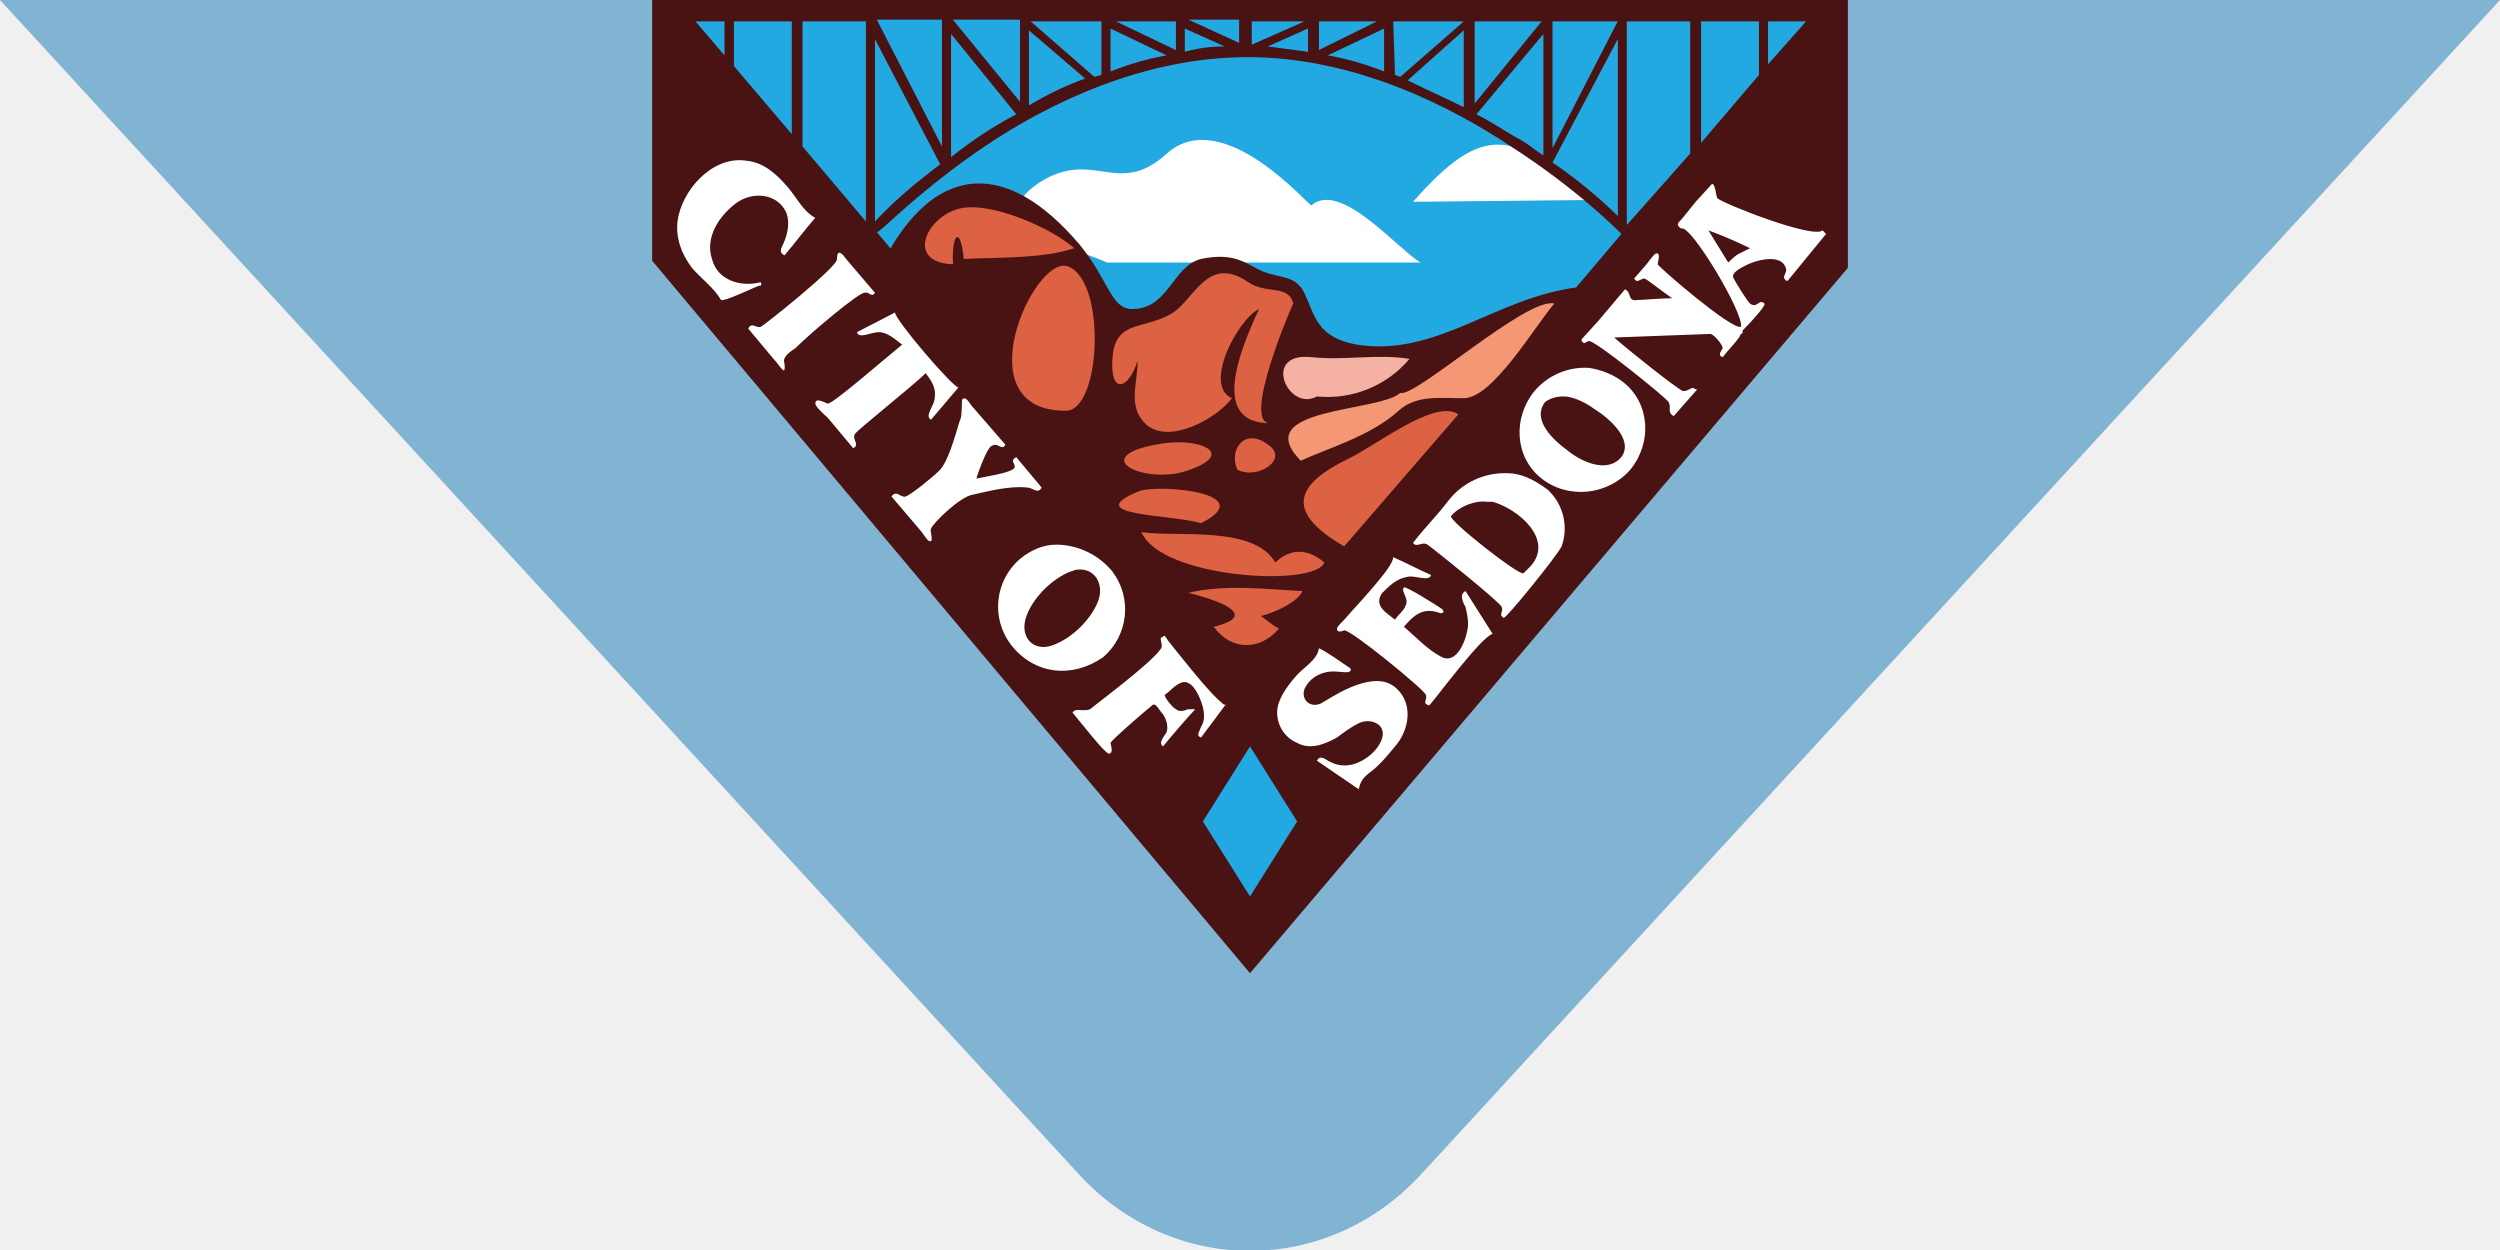
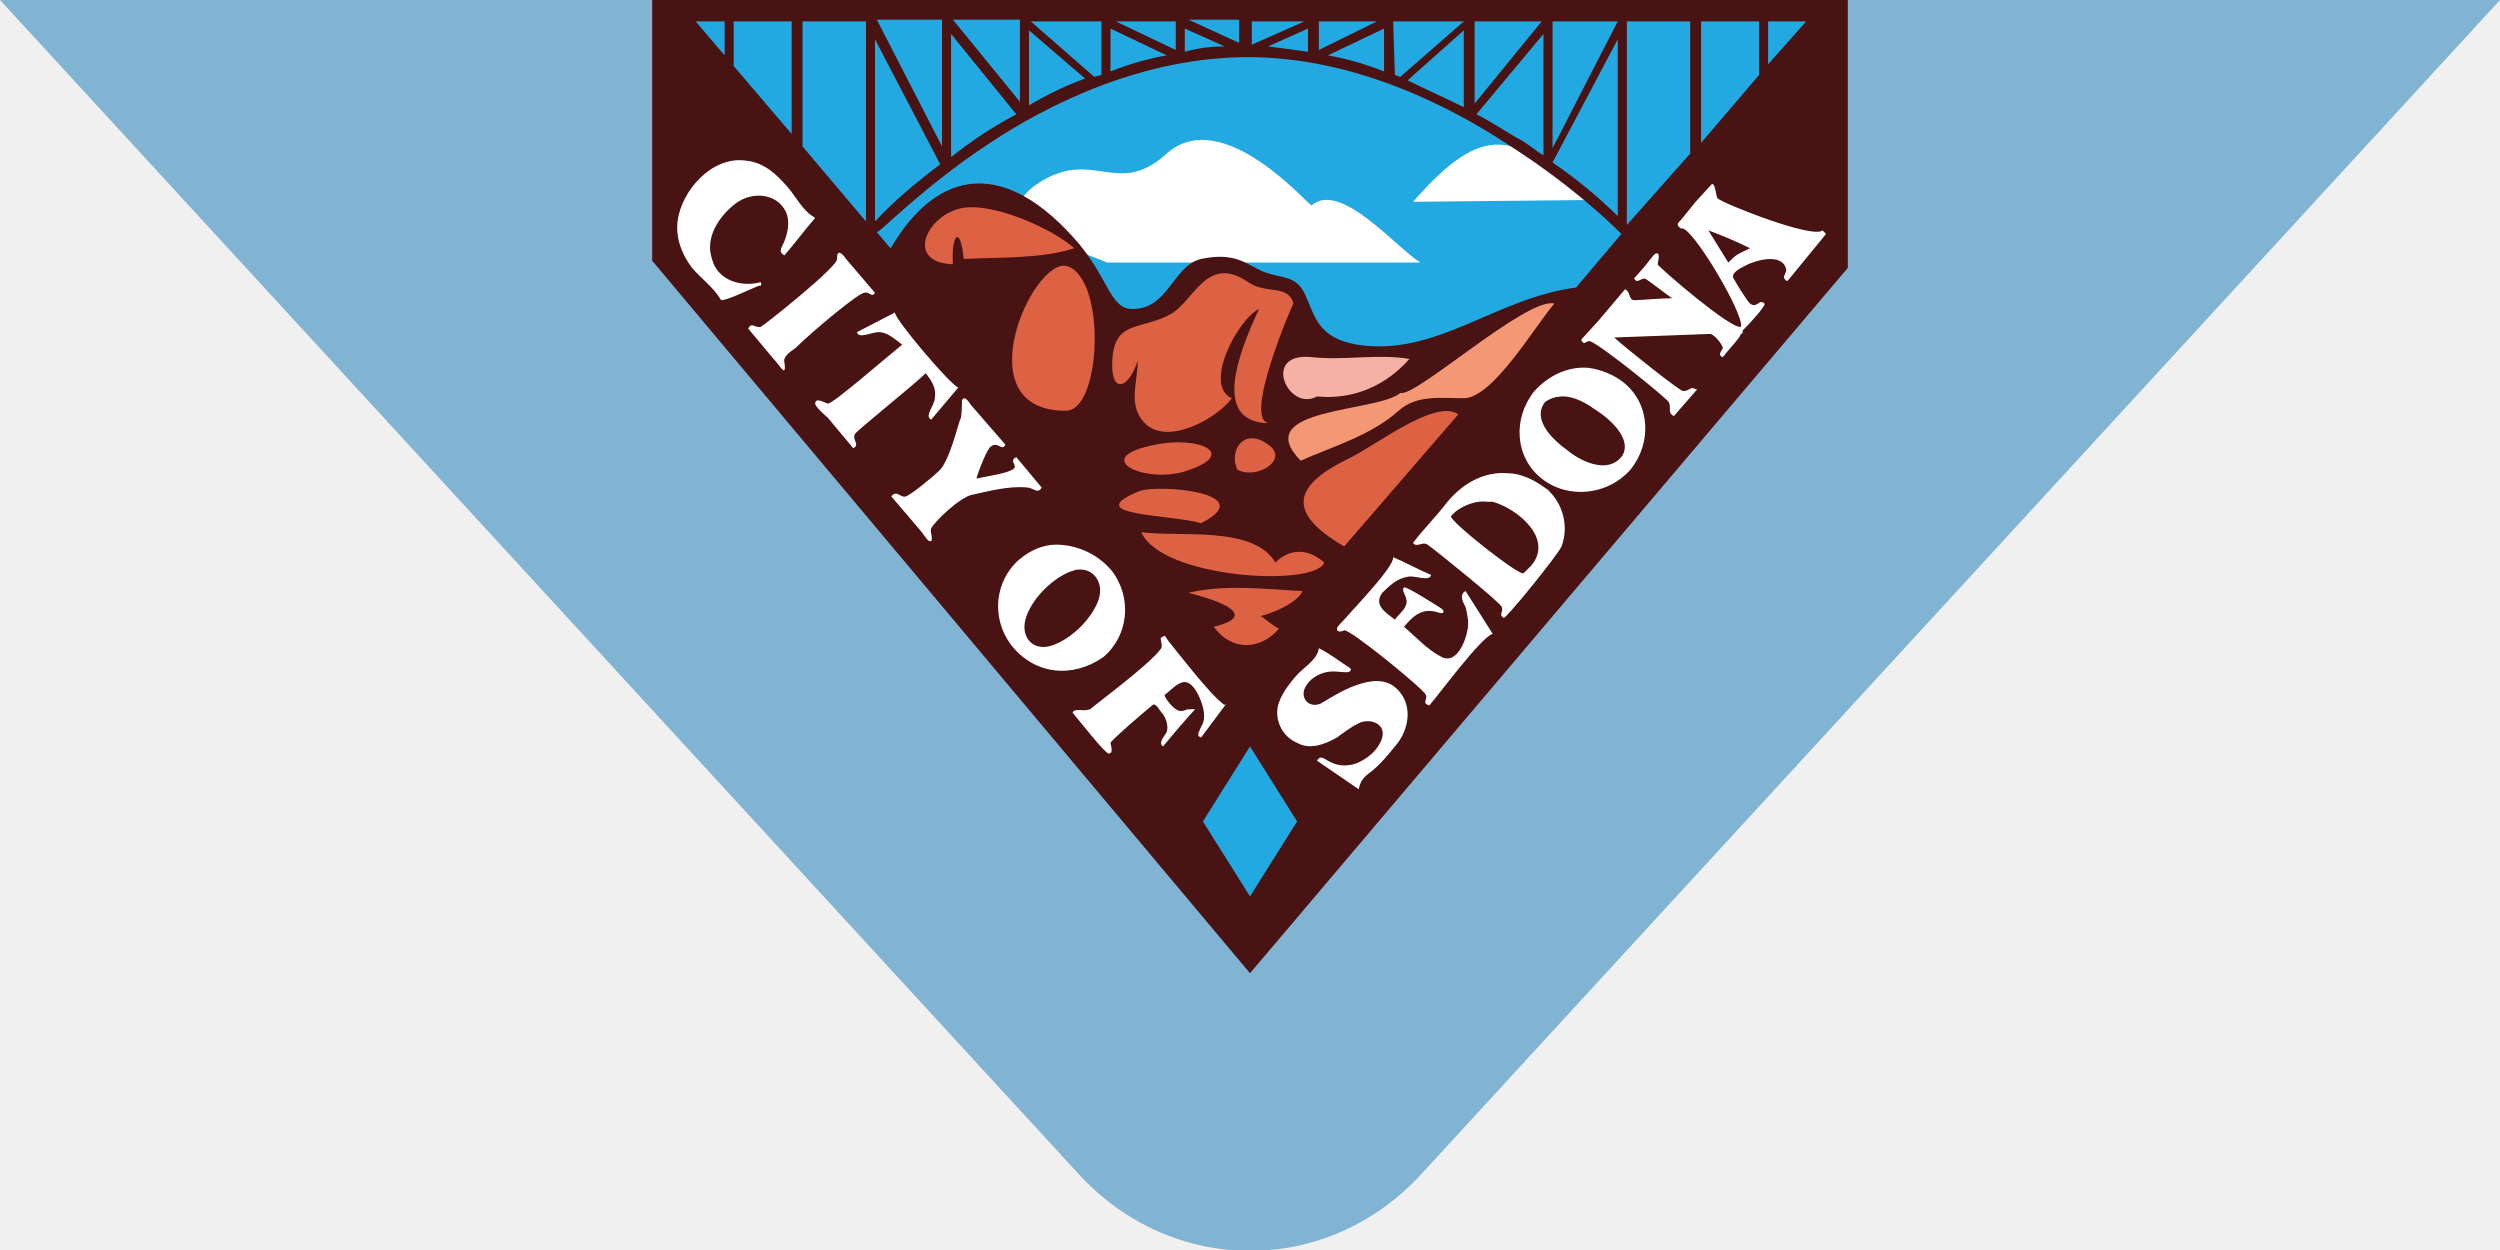
- <svg xmlns="http://www.w3.org/2000/svg" width="140" height="70" fill="none">
-   <g clip-path="url(#a)">
-     <path fill="#81B3D3" d="M140 0H0l60.36 65.7c5.28 5.8 14 5.8 19.28 0L140 0Z" />
-     <path fill="#23A9E1" d="M37.23.5 69.8 38.4 102.26.7 37.23.5Z" />
-     <path fill="#fff" d="M61.99 14.7h17.55c-1.32-.8-4.47-4.6-6.1-3.2-.1.1-4.96-5.7-8.1-2.9-2.75 2.5-4.06-.3-7.1 1.6-3.66 2.4 2.02 3.7 3.75 4.5Zm27.08-3.5-9.94.1c3.96-4.5 5.68-4 9.94-.1Z" />
-     <path fill="#491213" d="M99.01 3.6V1.2h2.13l-2.13 2.4ZM49.11 13c.1.1 2.43-2.4 6.18-4.9 3.45-2.3 8.72-4.9 14.6-4.9 5.9 0 11.27 2.7 14.72 5 3.75 2.4 6.09 4.8 6.19 4.9l-2.54 3c-4.56.6-7.81 3.9-12.27 3.2-2.24-.4-2.34-1.6-2.95-2.9-.5-1-1.32-.8-2.33-1.2-.91-.4-1.52-1.1-3.45-.7-1.62.4-1.83 2.9-3.96 2.8-1.11-.1-1.21-1.6-2.84-3.6-4.16-4.9-7.95-4.29-10.59.21L49.1 13ZM40.57 1.2v1.9l-1.62-1.9h1.62Zm54.68 0h3.25v3L95.26 8V1.2ZM91.1 12.6V1.2h3.55v7.4l-3.55 4Zm-.5-10.4v9.9a26.33 26.33 0 0 0-3.66-3l3.65-6.9Zm-4.17-.3v6.8c-.5-.3-.9-.7-1.52-1-.7-.4-1.42-.9-2.23-1.3l3.75-4.5Zm-4.46-.2V6c-1.01-.5-2.13-1-3.14-1.5l3.14-2.8Zm.61-.5h3.75l-3.75 4.6V1.2Zm4.36 0h3.65l-3.65 7.1V1.2Zm-8.93 0h3.96l-3.55 3.1c-.1 0-.2-.1-.3-.1l-.1-3Zm-.5.4V4c-1.02-.4-2.03-.7-3.15-.9l3.15-1.5Zm-4.26 0v1.3L71 2.6l2.24-1Zm-6.9 0 2.23 1c-.81 0-1.52.1-2.23.3V1.6Zm-4.16 0 3.14 1.5c-1.11.2-2.13.5-3.14.9V1.6Zm3.65 1.2L62.5 1.2h3.35v1.6Zm3.55-.4-2.84-1.3h2.84v1.3Zm.71-1.2h2.94L70.1 2.5V1.2Zm3.76 0h3.24l-3.24 1.6V1.2ZM61.28 4.3l-3.56-3.1h3.96v3l-.4.1Zm-3.66-2.6 3.15 2.7c-1.12.4-2.13.9-3.15 1.5V1.7Zm-4.36.2 3.65 4.5a22.9 22.9 0 0 0-3.65 2.4V1.9ZM49 2.2l3.65 7c-1.32 1-2.53 2-3.65 3.2V2.2Zm3.75 6L49.1 1.1h3.65v7.1Zm4.37-2.5-3.76-4.6h3.76v4.6ZM44.33 7.5 41.1 3.7V1.2h3.24v6.3Zm.61-6.3h3.55v11.2l-3.55-4.2v-7ZM36.52 0v14.6L70 54.5 103.48 15V0H36.52Z" />
-     <path fill="#23A9E1" d="M67.36 46 70 41.8l2.64 4.2L70 50.2 67.36 46Z" />
-     <path fill="#DC6243" d="M75.28 30.6c-3.45-2-2.64-3.5.2-4.9 1.52-.7 4.87-3.4 6.19-2.5l-6.4 7.4Zm-2.34 2.5c-2.03-.1-4.36-.4-6.39.1 1.22.3 4.26 1.2 1.42 1.9 1.02 1.4 2.64 1.3 3.65.1-.4-.2-.7-.5-1.01-.7 1.11-.3 2.13-.9 2.33-1.4Zm1.22-1.6c-.91-.8-1.93-.8-2.74 0-1.22-2.1-5.48-1.4-7.5-1.7 1.1 2.6 9.73 3.1 10.24 1.7Zm-6.9-2.2c-1.62-.5-6.9-.4-3.45-1.8 1.12-.4 6.8.1 3.45 1.8Zm2.03-3c-.5-1.1.4-2.4 1.72-1.4 1.22.8-.6 2-1.72 1.4Zm-2.94.1c-2.34.7-5.38-.8-1.63-1.5 2.34-.5 4.77.5 1.63 1.5.1 0-.1 0 0 0Zm-2.64-6.2c-.5 1.6-1.52 1.9-1.42 0 .1-2.3 1.62-1.7 3.25-2.6 1.31-.7 2.03-3.4 4.36-1.8 1.01.7 2.23.1 2.53 1.2 0-.1-2.94 6.7-1.31 6.7-3.25 0-1.83-3.8-.61-6.4-1.22.6-3.15 4.3-1.52 5-.82 1.1-3.45 2.6-4.77 1.5-1.12-1-.51-2.3-.51-3.6ZM59.65 23c-5.68 0-1.82-8.6.1-8.1 2.24.7 1.93 8.2-.1 8.1Zm-6.29-8.2c-2.64-.1-1.52-2.6.3-3.1 1.73-.5 5.28 1.1 6.5 2.2-1.83.6-4.16.5-6.19.6-.2-2-.7-1.3-.6.3Z" />
-     <path fill="#F49774" d="M72.84 25.8c-2.94-3 4.36-2.7 5.58-3.8.81.3 7.1-5.4 8.62-5-1.11 1.3-3.45 5.3-5.07 5.3-1.32 0-2.64-.2-3.65.7-1.52 1.4-3.96 2.1-5.48 2.8Z" />
-     <path fill="#F4B1A4" d="M73.75 22.2c-1.62.9-3.14-2.5-.3-2.2 1.83.2 3.75-.2 5.48.1a5.99 5.99 0 0 1-5.18 2.1Z" />
-     <path fill="#fff" d="M51.84 20.9c.3.4.6.8.5 1.4 0 .4-.6 1-.2 1.2l1.53-1.8c-.4-.1-3.55-3.8-3.55-4.2l-2.13 1.1c.1.4.8 0 1.21 0 .51 0 .92.4 1.32.7-1.11.9-3.85 3.3-4.16 3.3-.1 0-.7-.4-.7 0 0 .2.6.7.7.8l1.42 1.7c.4-.2-.1-.5.1-.8.1-.2 3.25-2.7 3.96-3.4Zm-3.45-4.5c.3-.1.4.3.61 0l-1.62-1.9c-.2-.3-.51-.6-.51 0 .1.4-4.06 3.7-4.26 3.8-.3.1-.5-.3-.71.1l1.42 1.7c.2.2.3.4.5.6.2.2.1-.4.1-.4-.1-.3.31-.6.62-.8 1.01-1 3.55-3.1 3.85-3.1Zm-5.78-.6c-1.12.3-2.44-.1-2.74-1.3-.4-1.2.4-2.4 1.32-3.1.91-.7 2.33-.6 2.84.5.2.5.1 1.1-.1 1.6-.1.3-.4.6 0 .8.6-.7 1.11-1.4 1.72-2.1-.7-.4-1.01-1.1-1.52-1.7-.6-.7-1.32-1.4-2.33-1.5-1.93-.3-3.65 1.7-3.86 3.4-.1.9.2 1.8.81 2.6.51.6 1.22 1.1 1.63 1.8.2.1 1.82-.7 2.13-.8.2 0 .1-.1.1-.2 0 0-.5.2 0 0Zm25.87 23.6c-.71-.5-2.64-3-3.05-3.5l-.2-.3-.2.1c-.1.1.1.4 0 .6-.5.8-3.75 3.2-3.96 3.4-.4.2-.8-.1-1.01.2.5.6 1.82 2.3 2.03 2.3.3 0 .1-.5.1-.6.1-.2 1.72-1.6 2.33-2.1.2-.2.4.3.61.5.2.3.3.7.2 1-.1.2-.5.6-.2.8.4-.5 1.52-1.8 1.73-2 .2-.2-.41 0-.3-.1-.21.1-.52.2-.72 0-.1 0-.71-.7-.6-.8.3-.2.6-.6 1-.7.62-.1 1.02 1 1.12 1.4.1.4.1.8-.1 1.1-.1.3-.3.5 0 .6l1.42-1.9c0 .1-.1.1-.2 0 .1.1-.1 0 0 0Zm-9.34-8.9c-.7 0-1.42.3-2.02.8a3.52 3.52 0 0 0-.51 4.8c1.32 1.7 3.45 1.9 5.17.7a3.52 3.52 0 0 0 .51-4.8 4.1 4.1 0 0 0-3.14-1.5Zm1.22 1.4c.92-.1 1.52.8 1.12 1.8-.4 1-1.42 2-2.44 2.4-1.21.5-2.03-.5-1.52-1.7.4-1 1.42-2 2.44-2.4.1 0 .2-.1.4-.1Zm-2.84-4.6c.3 0 .61.4.81 0l-1.42-1.7c-.4.2 0 .4-.1.6-.2.3-1.72.5-2.13.6.1-.4.61-1.7.81-1.8.4-.3.61.3.81-.1l-1.82-2.1c-.2-.2-.4-.7-.61-.4 0 0 0 1-.1 1.1-.1.2-.61 2.4-1.22 2.9-.3.3-1.52 1.3-1.83 1.4-.3.1-.5-.4-.8 0l1.62 1.9c.1.1.4.6.5.6.3.1 0-.6.1-.7.1-.3 1.63-1.8 2.34-1.9.91-.2 2.03-.5 3.04-.4.2 0-.2 0 0 0ZM82.07 34c.1.4.2.9.1 1.3-.1.6-.6 1.9-1.42 1.5-.8-.4-1.42-1.1-2.13-1.7.51-.6 1.02-1.1 1.93-.8.2.1.4 0 .2-.2-.3-.2-2.03-1.3-2.13-1.2-.2.2.3.6.1 1-.1.3-.4.5-.6.8-.51-.4-1.22-.8-.71-1.5.4-.4.8-.8 1.42-.9.4-.1 1.21.3 1.31-.1-.7-.3-1.42-.7-2.13-1 .1.5-2.23 2.9-2.73 3.5-.1.1-.41.4-.41.5 0 .3.4.1.4.1.31-.1 4.47 3.3 4.57 3.6.1.2-.1.4 0 .5 0 0 .1.1.2.1.3-.3 2.95-3.9 3.55-4l-1.52-2.4c-.4.2-.1.7 0 .9Zm-4.06 4.4c-1.31-.9-3.65.8-4.05 1-.71.3-1.22-.4-.81-1 .3-.5.9-.8 1.52-.8.2 0 .91.1.91 0 .1-.1.1-.1 0-.2-.6-.4-1.12-.8-1.72-1.1-.1.7-.92 1.1-1.32 1.6-.51.6-1.02 1.3-1.02 2s.4 1.4 1.12 1.7c.7.4 1.52.1 2.23-.3.4-.3.81-.6 1.22-.8.6-.3 1.52 0 1.32.8-.2.7-.92 1.3-1.63 1.5-.4.1-.8.1-1.21-.1-.3-.1-.61-.5-.82-.1l2.34 1.6c.1-.5.3-.7.7-1 .51-.4.92-.9 1.33-1.4.8-.9 1.11-2.5-.1-3.4Zm17.86-28.1c0 .1 0 .1 0 0l-.91 1-.81 1c-.2.2-.3.3 0 .5.5-.3 3.55 4.8 3.34 5.5-.5.2-4.56-3.3-4.66-3.5 0-.1.2-.7-.1-.6-.1 0-.51.6-.61.7l-.61.7c.2.3.3 0 .6 0 .2.1 1.22.9 1.53 1.1-.51 0-1.73.1-1.93.1-.6.1-.3-.4-.71-.6L89.48 18l-.91 1v.1c.2.2.1.1.4 0 .3-.1 4.36 3.2 4.46 3.4.2.3-.1.6.3.8l1.23-1.4c.1-.1.1-.1 0-.1-.3-.2-.3.1-.71.1-.3-.1-2.95-2.2-3.86-3l5.38-.2c.2 0 .7.6.7.8-.1.2-.3.4 0 .5.31-.4.62-.7.92-1.1l.1-.2c.1 0 .1-.1.1-.2l.1-.1c.31-.3 1.22-1.3 1.12-1.4-.3-.3-.4.3-.81 0-.2-.2-.81-1.2-.91-1.4-.2-.3.4-.6.6-.7.51-.3 2.14-.8 2.34.2 0 .2-.2.4-.1.5 0 0 .1.2.2.1l2.13-2.6-.2-.2c-.5.5-5.58-1.5-5.89-1.8-.1-.2-.1-.8-.3-.8Zm-.2 2.6c.8.3 1.52.6 2.33 1l-.6.3c-.21.1-.41.3-.62.5l-1.11-1.8Zm-6.7 7.7a3.7 3.7 0 0 0-3.04 1.3c-1.22 1.5-1.12 3.7.4 4.9 1.53 1.2 3.76.9 4.97-.5 1.22-1.5 1.12-3.7-.4-4.9-.5-.4-1.22-.7-1.93-.8Zm-1.42 1.6c.6 0 1.32.4 1.73.7.8.5 2.23 1.7 1.52 2.7 0-.1.1-.1-.1.1-.82.8-2.24.1-2.95-.5-.7-.5-2.03-1.7-1.21-2.7.3-.2.6-.3 1.01-.3Zm-3.14 4.3a4 4 0 0 0-3.35 1.6c-.61.8-1.32 1.5-1.93 2.3.2.3.5-.1.81.1.3.2 4.16 3.3 4.16 3.5.1.3-.2.4.1.6.1.1 2.94-3.4 3.25-4 .4-1.1.1-2.4-.81-3.2.1.1.2.1 0 0-.81-.6-1.52-.9-2.23-.9Zm-1.12 1.6h.3c1.42.4 3.45 2.1 2.13 3.6l-.4.4c-.2.2-4.26-3-4.06-3.2.4-.5 1.32-.9 2.03-.8Z" />
+ <svg xmlns="http://www.w3.org/2000/svg" width="140" height="70" viewBox="0 0 140 70" fill="none">
+   <g clip-path="url(#clip0_140189_129)">
+     <path d="M140 0H0L60.362 65.7C65.638 71.5 74.362 71.5 79.638 65.7L140 0Z" fill="#81B3D3" />
+     <path d="M37.232 0.5L69.797 38.4L102.261 0.7L37.232 0.5Z" fill="#23A9E1" />
+     <path d="M61.986 14.7H79.536C78.218 13.9 75.073 10.1 73.449 11.5C73.348 11.6 68.478 5.8 65.333 8.6C62.594 11.1 61.275 8.3 58.232 10.2C54.58 12.6 60.261 13.9 61.986 14.7ZM89.073 11.2L79.13 11.3C83.087 6.8 84.812 7.3 89.073 11.2Z" fill="white" />
+     <path d="M99.014 3.6V1.2H101.145L99.014 3.6ZM49.101 13C49.203 13.1 51.536 10.6 55.29 8.1C58.739 5.8 64.014 3.2 69.898 3.2C75.783 3.2 81.159 5.9 84.609 8.2C88.362 10.6 90.696 13 90.797 13.1L88.261 16.1C83.696 16.7 80.449 20 75.986 19.3C73.754 18.9 73.652 17.7 73.043 16.4C72.536 15.4 71.725 15.6 70.71 15.2C69.797 14.8 69.188 14.1 67.261 14.5C65.638 14.9 65.435 17.4 63.304 17.3C62.188 17.2 62.087 15.7 60.464 13.7C56.304 8.8 52.511 9.41 49.873 13.91L49.101 13ZM40.58 1.2V3.1L38.956 1.2H40.58ZM95.261 1.2H98.507V4.2L95.261 8V1.2ZM91.101 12.6V1.2H94.652V8.6L91.101 12.6ZM90.594 2.2V12.1C89.478 11 88.261 10 86.942 9.1L90.594 2.2ZM86.435 1.9V8.7C85.927 8.4 85.522 8 84.913 7.7C84.203 7.3 83.493 6.8 82.681 6.4L86.435 1.9ZM81.971 1.7V6C80.957 5.5 79.841 5 78.826 4.5L81.971 1.7ZM82.58 1.2H86.333L82.58 5.8V1.2ZM86.942 1.2H90.594L86.942 8.3V1.2ZM78.014 1.2H81.971L78.42 4.3C78.319 4.3 78.217 4.2 78.116 4.2L78.014 1.2ZM77.507 1.6V4C76.493 3.6 75.478 3.3 74.362 3.1L77.507 1.6ZM73.246 1.6V2.9C72.536 2.8 71.826 2.7 71.014 2.6L73.246 1.6ZM66.348 1.6L68.58 2.6C67.768 2.6 67.058 2.7 66.348 2.9V1.6ZM62.188 1.6L65.333 3.1C64.217 3.3 63.203 3.6 62.188 4V1.6ZM65.841 2.8L62.493 1.2H65.841V2.8ZM69.391 2.4L66.551 1.1H69.391V2.4ZM70.101 1.2H73.043L70.101 2.5V1.2ZM73.855 1.2H77.101L73.855 2.8V1.2ZM61.275 4.3L57.725 1.2H61.681V4.2L61.275 4.3ZM57.623 1.7L60.768 4.4C59.652 4.8 58.638 5.3 57.623 5.9V1.7ZM53.261 1.9L56.913 6.4C55.594 7.1 54.377 7.9 53.261 8.8V1.9ZM49 2.2L52.652 9.2C51.333 10.2 50.116 11.2 49 12.4V2.2ZM52.754 8.2L49.101 1.1H52.754V8.2ZM57.116 5.7L53.362 1.1H57.116V5.7ZM44.333 7.5L41.087 3.7V1.2H44.333V7.5ZM44.942 1.2H48.493V12.4L44.942 8.2V1.2ZM36.522 0V14.6L70 54.5L103.478 15V0H36.522Z" fill="#491213" />
+     <path d="M67.362 46L70 41.8L72.638 46L70 50.2L67.362 46Z" fill="#23A9E1" />
+     <path d="M75.275 30.6C71.826 28.6 72.638 27.1 75.478 25.7C77 25 80.348 22.3 81.667 23.2L75.275 30.6ZM72.942 33.1C70.913 33 68.58 32.7 66.551 33.2C67.768 33.5 70.811 34.4 67.971 35.1C68.985 36.5 70.609 36.4 71.623 35.2C71.217 35 70.913 34.7 70.609 34.5C71.725 34.2 72.739 33.6 72.942 33.1ZM74.159 31.5C73.246 30.7 72.232 30.7 71.42 31.5C70.203 29.4 65.942 30.1 63.913 29.8C65.029 32.4 73.652 32.9 74.159 31.5ZM67.261 29.3C65.638 28.8 60.362 28.9 63.812 27.5C64.927 27.1 70.609 27.6 67.261 29.3ZM69.29 26.3C68.782 25.2 69.696 23.9 71.014 24.9C72.232 25.7 70.406 26.9 69.29 26.3ZM66.348 26.4C64.014 27.1 60.971 25.6 64.725 24.9C67.058 24.4 69.493 25.4 66.348 26.4C66.449 26.4 66.246 26.4 66.348 26.4ZM63.71 20.2C63.203 21.8 62.188 22.1 62.29 20.2C62.391 17.9 63.913 18.5 65.536 17.6C66.855 16.9 67.565 14.2 69.898 15.8C70.913 16.5 72.13 15.9 72.435 17C72.435 16.9 69.493 23.7 71.116 23.7C67.87 23.7 69.29 19.9 70.507 17.3C69.29 17.9 67.362 21.6 68.985 22.3C68.174 23.4 65.536 24.9 64.217 23.8C63.101 22.8 63.71 21.5 63.71 20.2ZM59.652 23C53.971 23 57.826 14.4 59.754 14.9C61.985 15.6 61.681 23.1 59.652 23ZM53.362 14.8C50.725 14.7 51.84 12.2 53.667 11.7C55.391 11.2 58.942 12.8 60.159 13.9C58.333 14.5 56 14.4 53.971 14.5C53.768 12.5 53.261 13.2 53.362 14.8Z" fill="#DC6243" />
+     <path d="M72.841 25.8C69.899 22.8 77.203 23.1 78.42 22C79.232 22.3 85.522 16.6 87.043 17C85.928 18.3 83.594 22.3 81.971 22.3C80.652 22.3 79.333 22.1 78.319 23C76.797 24.4 74.362 25.1 72.841 25.8Z" fill="#F49774" />
+     <path d="M73.754 22.2C72.13 23.1 70.609 19.7 73.449 20C75.275 20.2 77.203 19.8 78.928 20.1C77.609 21.6 75.783 22.4 73.754 22.2Z" fill="#F4B1A4" />
+     <path d="M51.841 20.9C52.145 21.3 52.449 21.7 52.348 22.3C52.348 22.7 51.739 23.3 52.145 23.5L53.667 21.7C53.261 21.6 50.116 17.9 50.116 17.5L47.986 18.6C48.087 19 48.797 18.6 49.203 18.6C49.71 18.6 50.116 19 50.522 19.3C49.406 20.2 46.667 22.6 46.362 22.6C46.261 22.6 45.652 22.2 45.652 22.6C45.652 22.8 46.261 23.3 46.362 23.4L47.783 25.1C48.188 24.9 47.681 24.6 47.884 24.3C47.986 24.1 51.13 21.6 51.841 20.9ZM48.391 16.4C48.696 16.3 48.797 16.7 49 16.4L47.377 14.5C47.174 14.2 46.87 13.9 46.87 14.5C46.971 14.9 42.812 18.2 42.609 18.3C42.304 18.4 42.102 18 41.899 18.4C42.406 19 42.812 19.5 43.319 20.1C43.522 20.3 43.623 20.5 43.826 20.7C44.029 20.9 43.928 20.3 43.928 20.3C43.826 20 44.232 19.7 44.536 19.5C45.551 18.5 48.087 16.4 48.391 16.4ZM42.609 15.8C41.493 16.1 40.174 15.7 39.87 14.5C39.464 13.3 40.275 12.1 41.188 11.4C42.102 10.7 43.522 10.8 44.029 11.9C44.232 12.4 44.13 13 43.928 13.5C43.826 13.8 43.522 14.1 43.928 14.3C44.536 13.6 45.044 12.9 45.652 12.2C44.942 11.8 44.638 11.1 44.13 10.5C43.522 9.8 42.812 9.1 41.797 9C39.87 8.7 38.145 10.7 37.942 12.4C37.841 13.3 38.145 14.2 38.754 15C39.261 15.6 39.971 16.1 40.377 16.8C40.58 16.9 42.203 16.1 42.507 16C42.71 16 42.609 15.9 42.609 15.8C42.609 15.8 42.102 16 42.609 15.8ZM68.478 39.4C67.768 38.9 65.841 36.4 65.435 35.9L65.232 35.6L65.029 35.7C64.928 35.8 65.13 36.1 65.029 36.3C64.522 37.1 61.275 39.5 61.072 39.7C60.667 39.9 60.261 39.6 60.058 39.9C60.565 40.5 61.884 42.2 62.087 42.2C62.391 42.2 62.188 41.7 62.188 41.6C62.29 41.4 63.913 40 64.522 39.5C64.725 39.3 64.928 39.8 65.13 40C65.333 40.3 65.435 40.7 65.333 41C65.232 41.2 64.826 41.6 65.13 41.8C65.536 41.3 66.652 40 66.855 39.8C67.058 39.6 66.449 39.8 66.551 39.7C66.348 39.8 66.043 39.9 65.841 39.7C65.739 39.7 65.13 39 65.232 38.9C65.536 38.7 65.841 38.3 66.246 38.2C66.855 38.1 67.261 39.2 67.362 39.6C67.464 40 67.464 40.4 67.261 40.7C67.159 41 66.957 41.2 67.261 41.3L68.681 39.4C68.681 39.5 68.58 39.5 68.478 39.4C68.58 39.5 68.377 39.4 68.478 39.4ZM59.145 30.5C58.435 30.5 57.725 30.8 57.116 31.3C55.696 32.5 55.493 34.6 56.609 36.1C57.928 37.8 60.058 38 61.783 36.8C63.203 35.6 63.406 33.5 62.29 32C61.478 31 60.261 30.5 59.145 30.5ZM60.362 31.9C61.275 31.8 61.884 32.7 61.478 33.7C61.072 34.7 60.058 35.7 59.044 36.1C57.826 36.6 57.014 35.6 57.522 34.4C57.928 33.4 58.942 32.4 59.957 32C60.058 32 60.16 31.9 60.362 31.9ZM57.522 27.3C57.826 27.3 58.13 27.7 58.333 27.3L56.913 25.6C56.507 25.8 56.913 26 56.812 26.2C56.609 26.5 55.087 26.7 54.681 26.8C54.783 26.4 55.29 25.1 55.493 25C55.899 24.7 56.102 25.3 56.304 24.9L54.478 22.8C54.275 22.6 54.072 22.1 53.87 22.4C53.87 22.4 53.87 23.4 53.768 23.5C53.667 23.7 53.16 25.9 52.551 26.4C52.246 26.7 51.029 27.7 50.725 27.8C50.42 27.9 50.217 27.4 49.913 27.8L51.536 29.7C51.638 29.8 51.942 30.3 52.044 30.3C52.348 30.4 52.044 29.7 52.145 29.6C52.246 29.3 53.768 27.8 54.478 27.7C55.391 27.5 56.507 27.2 57.522 27.3C57.725 27.3 57.319 27.3 57.522 27.3ZM82.073 34C82.174 34.4 82.275 34.9 82.174 35.3C82.073 35.9 81.565 37.2 80.754 36.8C79.942 36.4 79.333 35.7 78.623 35.1C79.13 34.5 79.638 34 80.551 34.3C80.754 34.4 80.957 34.3 80.754 34.1C80.449 33.9 78.725 32.8 78.623 32.9C78.42 33.1 78.928 33.5 78.725 33.9C78.623 34.2 78.319 34.4 78.116 34.7C77.609 34.3 76.899 33.9 77.406 33.2C77.812 32.8 78.217 32.4 78.826 32.3C79.232 32.2 80.043 32.6 80.145 32.2C79.435 31.9 78.725 31.5 78.014 31.2C78.116 31.7 75.783 34.1 75.275 34.7C75.174 34.8 74.87 35.1 74.87 35.2C74.87 35.5 75.275 35.3 75.275 35.3C75.58 35.2 79.739 38.6 79.841 38.9C79.942 39.1 79.739 39.3 79.841 39.4C79.841 39.4 79.942 39.5 80.043 39.5C80.348 39.2 82.986 35.6 83.594 35.5C83.087 34.7 82.58 33.9 82.073 33.1C81.667 33.3 81.971 33.8 82.073 34ZM78.014 38.4C76.696 37.5 74.362 39.2 73.957 39.4C73.246 39.7 72.739 39 73.145 38.4C73.449 37.9 74.058 37.6 74.667 37.6C74.87 37.6 75.58 37.7 75.58 37.6C75.681 37.5 75.681 37.5 75.58 37.4C74.971 37 74.464 36.6 73.855 36.3C73.754 37 72.942 37.4 72.536 37.9C72.029 38.5 71.522 39.2 71.522 39.9C71.522 40.6 71.928 41.3 72.638 41.6C73.348 42 74.159 41.7 74.87 41.3C75.275 41 75.681 40.7 76.087 40.5C76.696 40.2 77.609 40.5 77.406 41.3C77.203 42 76.493 42.6 75.783 42.8C75.377 42.9 74.971 42.9 74.565 42.7C74.261 42.6 73.957 42.2 73.754 42.6L76.087 44.2C76.189 43.7 76.391 43.5 76.797 43.2C77.304 42.8 77.71 42.3 78.116 41.8C78.928 40.9 79.232 39.3 78.014 38.4ZM95.87 10.3C95.87 10.4 95.87 10.4 95.87 10.3L94.957 11.3L94.145 12.3C93.942 12.5 93.841 12.6 94.145 12.8C94.652 12.5 97.696 17.6 97.493 18.3C96.986 18.5 92.928 15 92.826 14.8C92.826 14.7 93.029 14.1 92.725 14.2C92.623 14.2 92.217 14.8 92.116 14.9L91.507 15.6C91.71 15.9 91.812 15.6 92.116 15.6C92.319 15.7 93.333 16.5 93.638 16.7C93.13 16.7 91.913 16.8 91.71 16.8C91.102 16.9 91.406 16.4 91 16.2L89.478 18L88.565 19C88.565 19 88.565 19 88.565 19.1C88.768 19.3 88.667 19.2 88.971 19.1C89.275 19 93.333 22.3 93.435 22.5C93.638 22.8 93.333 23.1 93.739 23.3L94.957 21.9C95.058 21.8 95.058 21.8 94.957 21.8C94.652 21.6 94.652 21.9 94.246 21.9C93.942 21.8 91.304 19.7 90.391 18.9L95.768 18.7C95.971 18.7 96.478 19.3 96.478 19.5C96.377 19.7 96.174 19.9 96.478 20C96.783 19.6 97.087 19.3 97.391 18.9L97.493 18.7C97.594 18.7 97.594 18.6 97.594 18.5L97.696 18.4C98 18.1 98.913 17.1 98.812 17C98.507 16.7 98.406 17.3 98 17C97.797 16.8 97.188 15.8 97.087 15.6C96.884 15.3 97.493 15 97.696 14.9C98.203 14.6 99.826 14.1 100.029 15.1C100.029 15.3 99.826 15.5 99.928 15.6C99.928 15.6 100.029 15.8 100.13 15.7L102.261 13.1C102.159 13 102.159 13 102.058 12.9C101.551 13.4 96.478 11.4 96.174 11.1C96.073 10.9 96.073 10.3 95.87 10.3ZM95.667 12.9C96.478 13.2 97.188 13.5 98 13.9C97.797 14 97.594 14.1 97.391 14.2C97.189 14.3 96.986 14.5 96.783 14.7L95.667 12.9ZM88.971 20.6C87.855 20.5 86.739 21 85.928 21.9C84.71 23.4 84.812 25.6 86.333 26.8C87.855 28 90.087 27.7 91.304 26.3C92.522 24.8 92.42 22.6 90.899 21.4C90.391 21 89.681 20.7 88.971 20.6ZM87.551 22.2C88.159 22.2 88.87 22.6 89.275 22.9C90.087 23.4 91.507 24.6 90.797 25.6C90.797 25.5 90.899 25.5 90.696 25.7C89.884 26.5 88.464 25.8 87.754 25.2C87.043 24.7 85.725 23.5 86.536 22.5C86.841 22.3 87.145 22.2 87.551 22.2ZM84.406 26.5C83.188 26.4 81.971 27 81.058 28.1C80.449 28.9 79.739 29.6 79.13 30.4C79.333 30.7 79.638 30.3 79.942 30.5C80.246 30.7 84.102 33.8 84.102 34C84.203 34.3 83.899 34.4 84.203 34.6C84.304 34.7 87.145 31.2 87.449 30.6C87.855 29.5 87.551 28.2 86.638 27.4C86.739 27.5 86.841 27.5 86.638 27.4C85.826 26.8 85.116 26.5 84.406 26.5ZM83.29 28.1C83.391 28.1 83.493 28.1 83.594 28.1C85.014 28.5 87.043 30.2 85.725 31.7C85.522 31.9 85.725 31.7 85.319 32.1C85.116 32.3 81.058 29.1 81.261 28.9C81.667 28.4 82.58 28 83.29 28.1Z" fill="white" />
  </g>
  <defs>
-     <clipPath id="a">
-       <path fill="#fff" d="M0 0h140v70H0z" />
+     <clipPath id="clip0_140189_129">
+       <rect width="140" height="70" fill="white" />
    </clipPath>
  </defs>
</svg>
